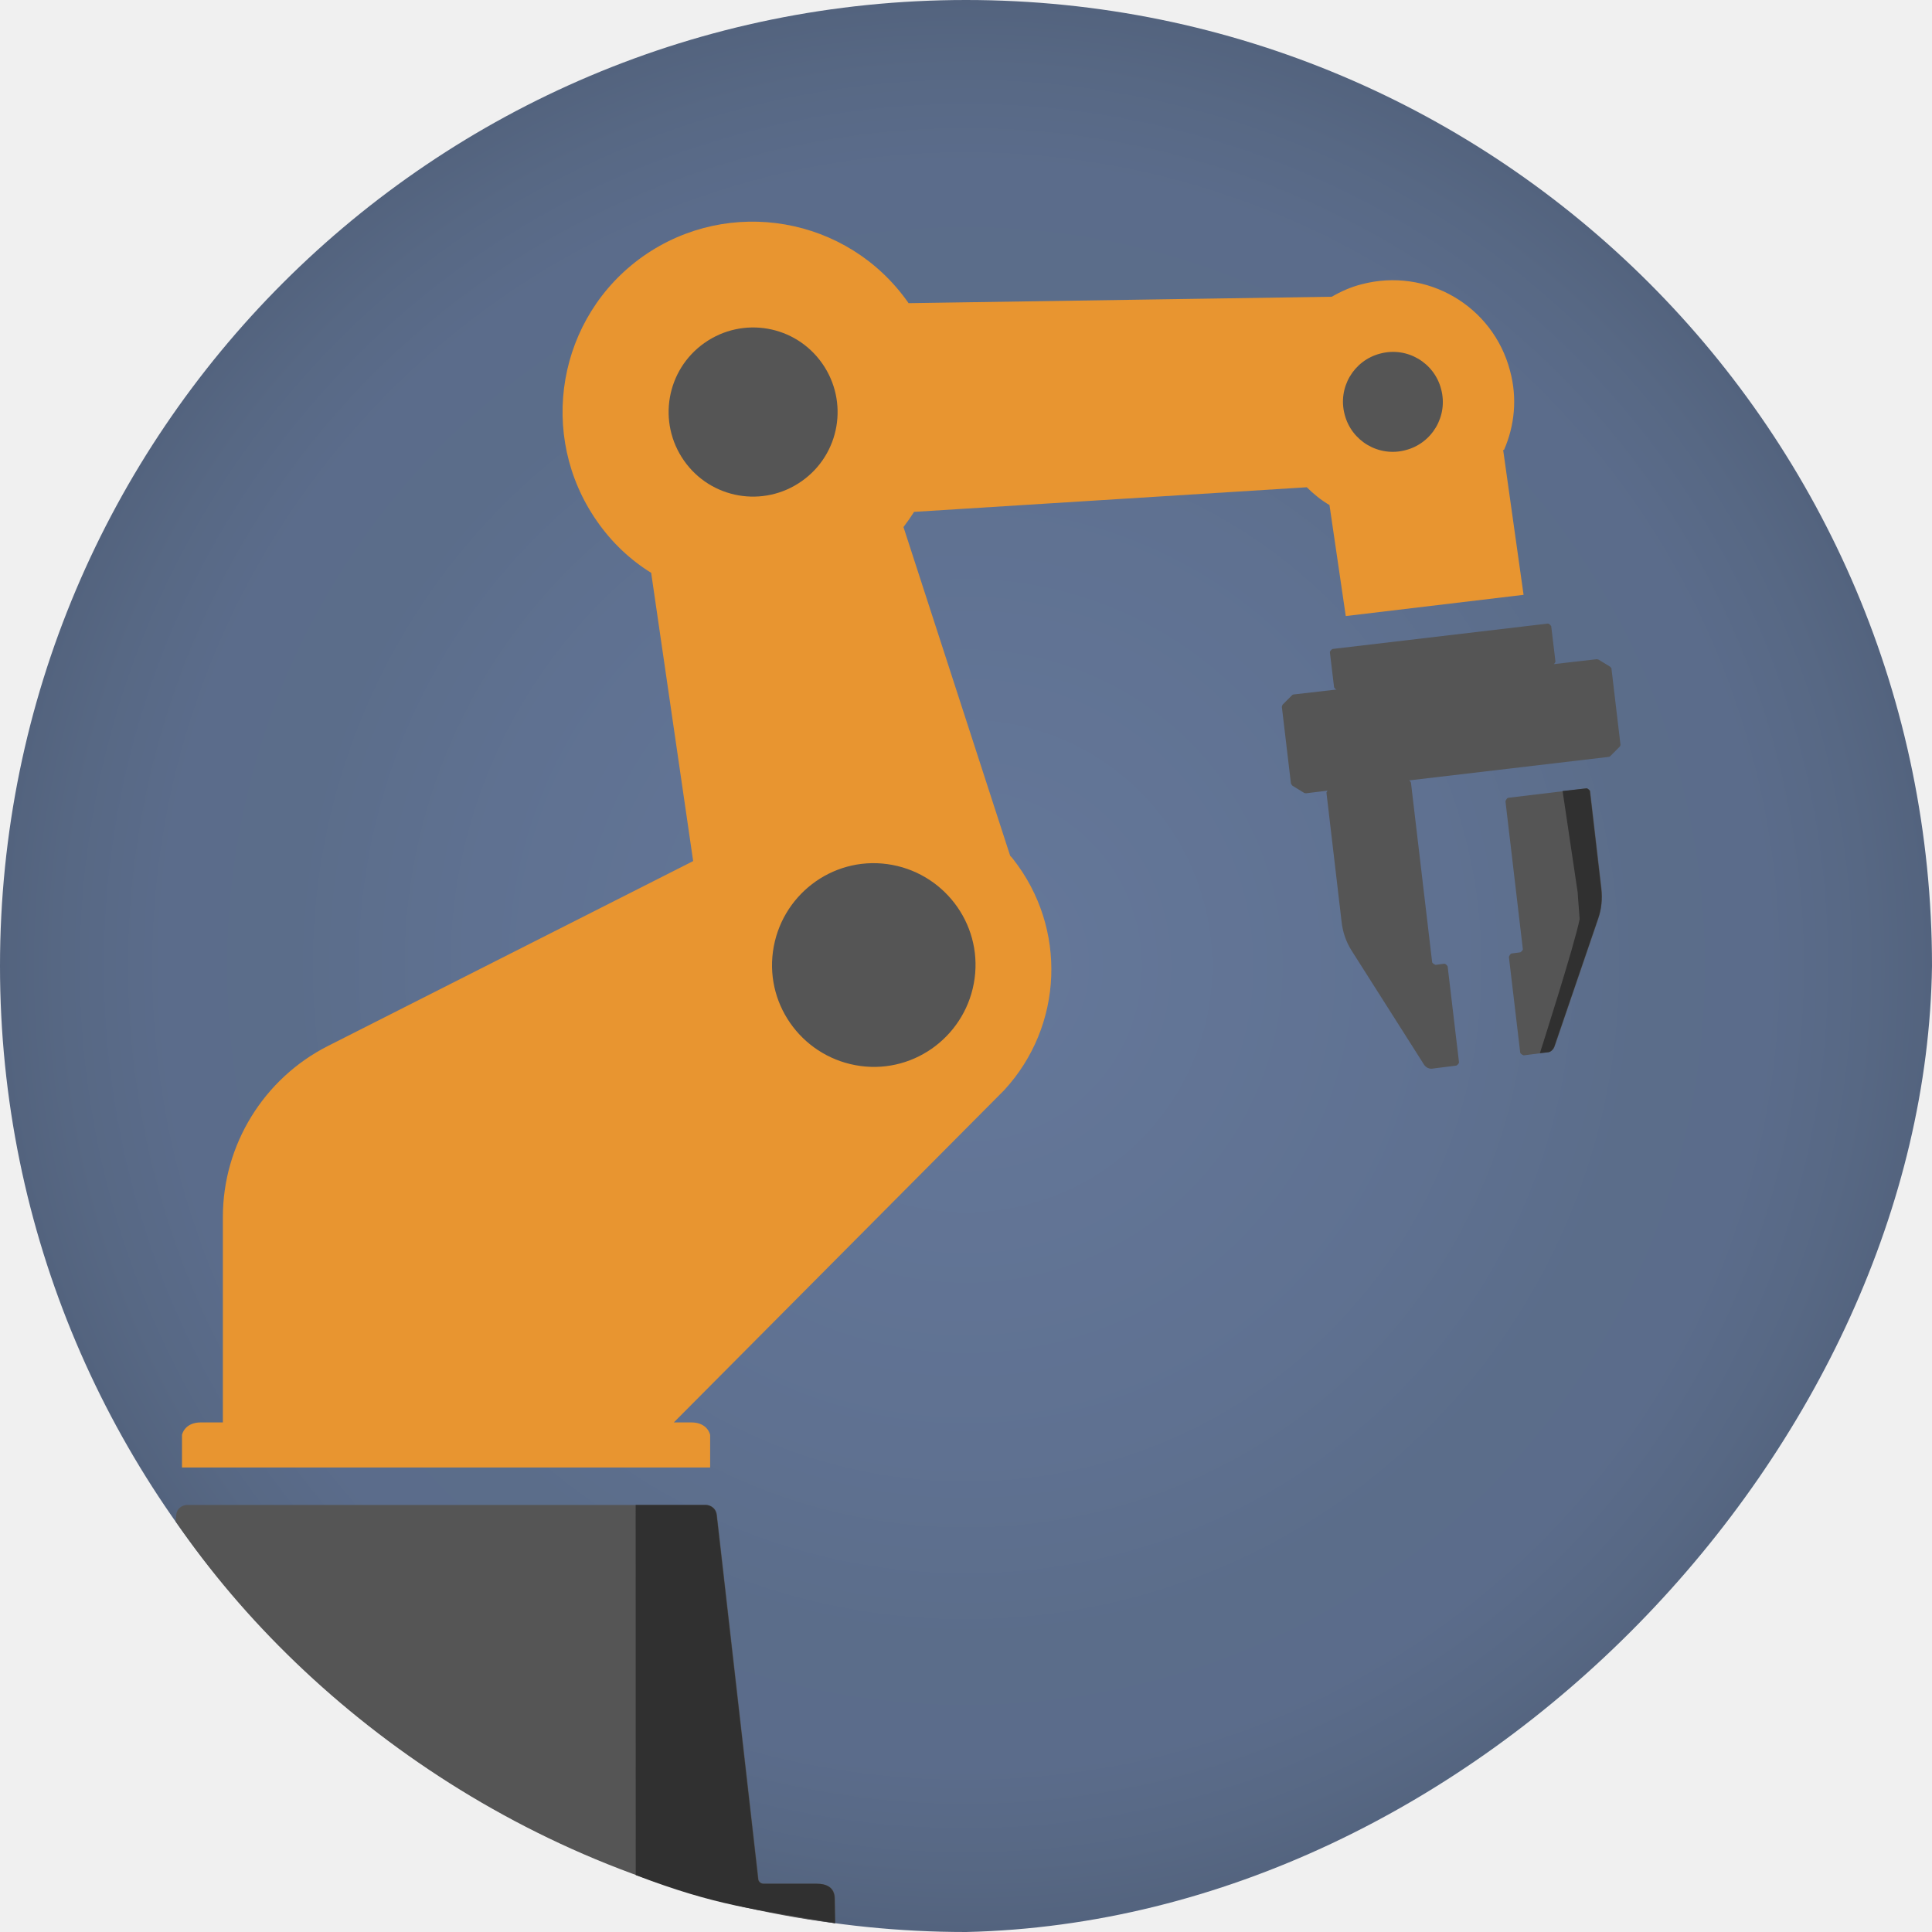
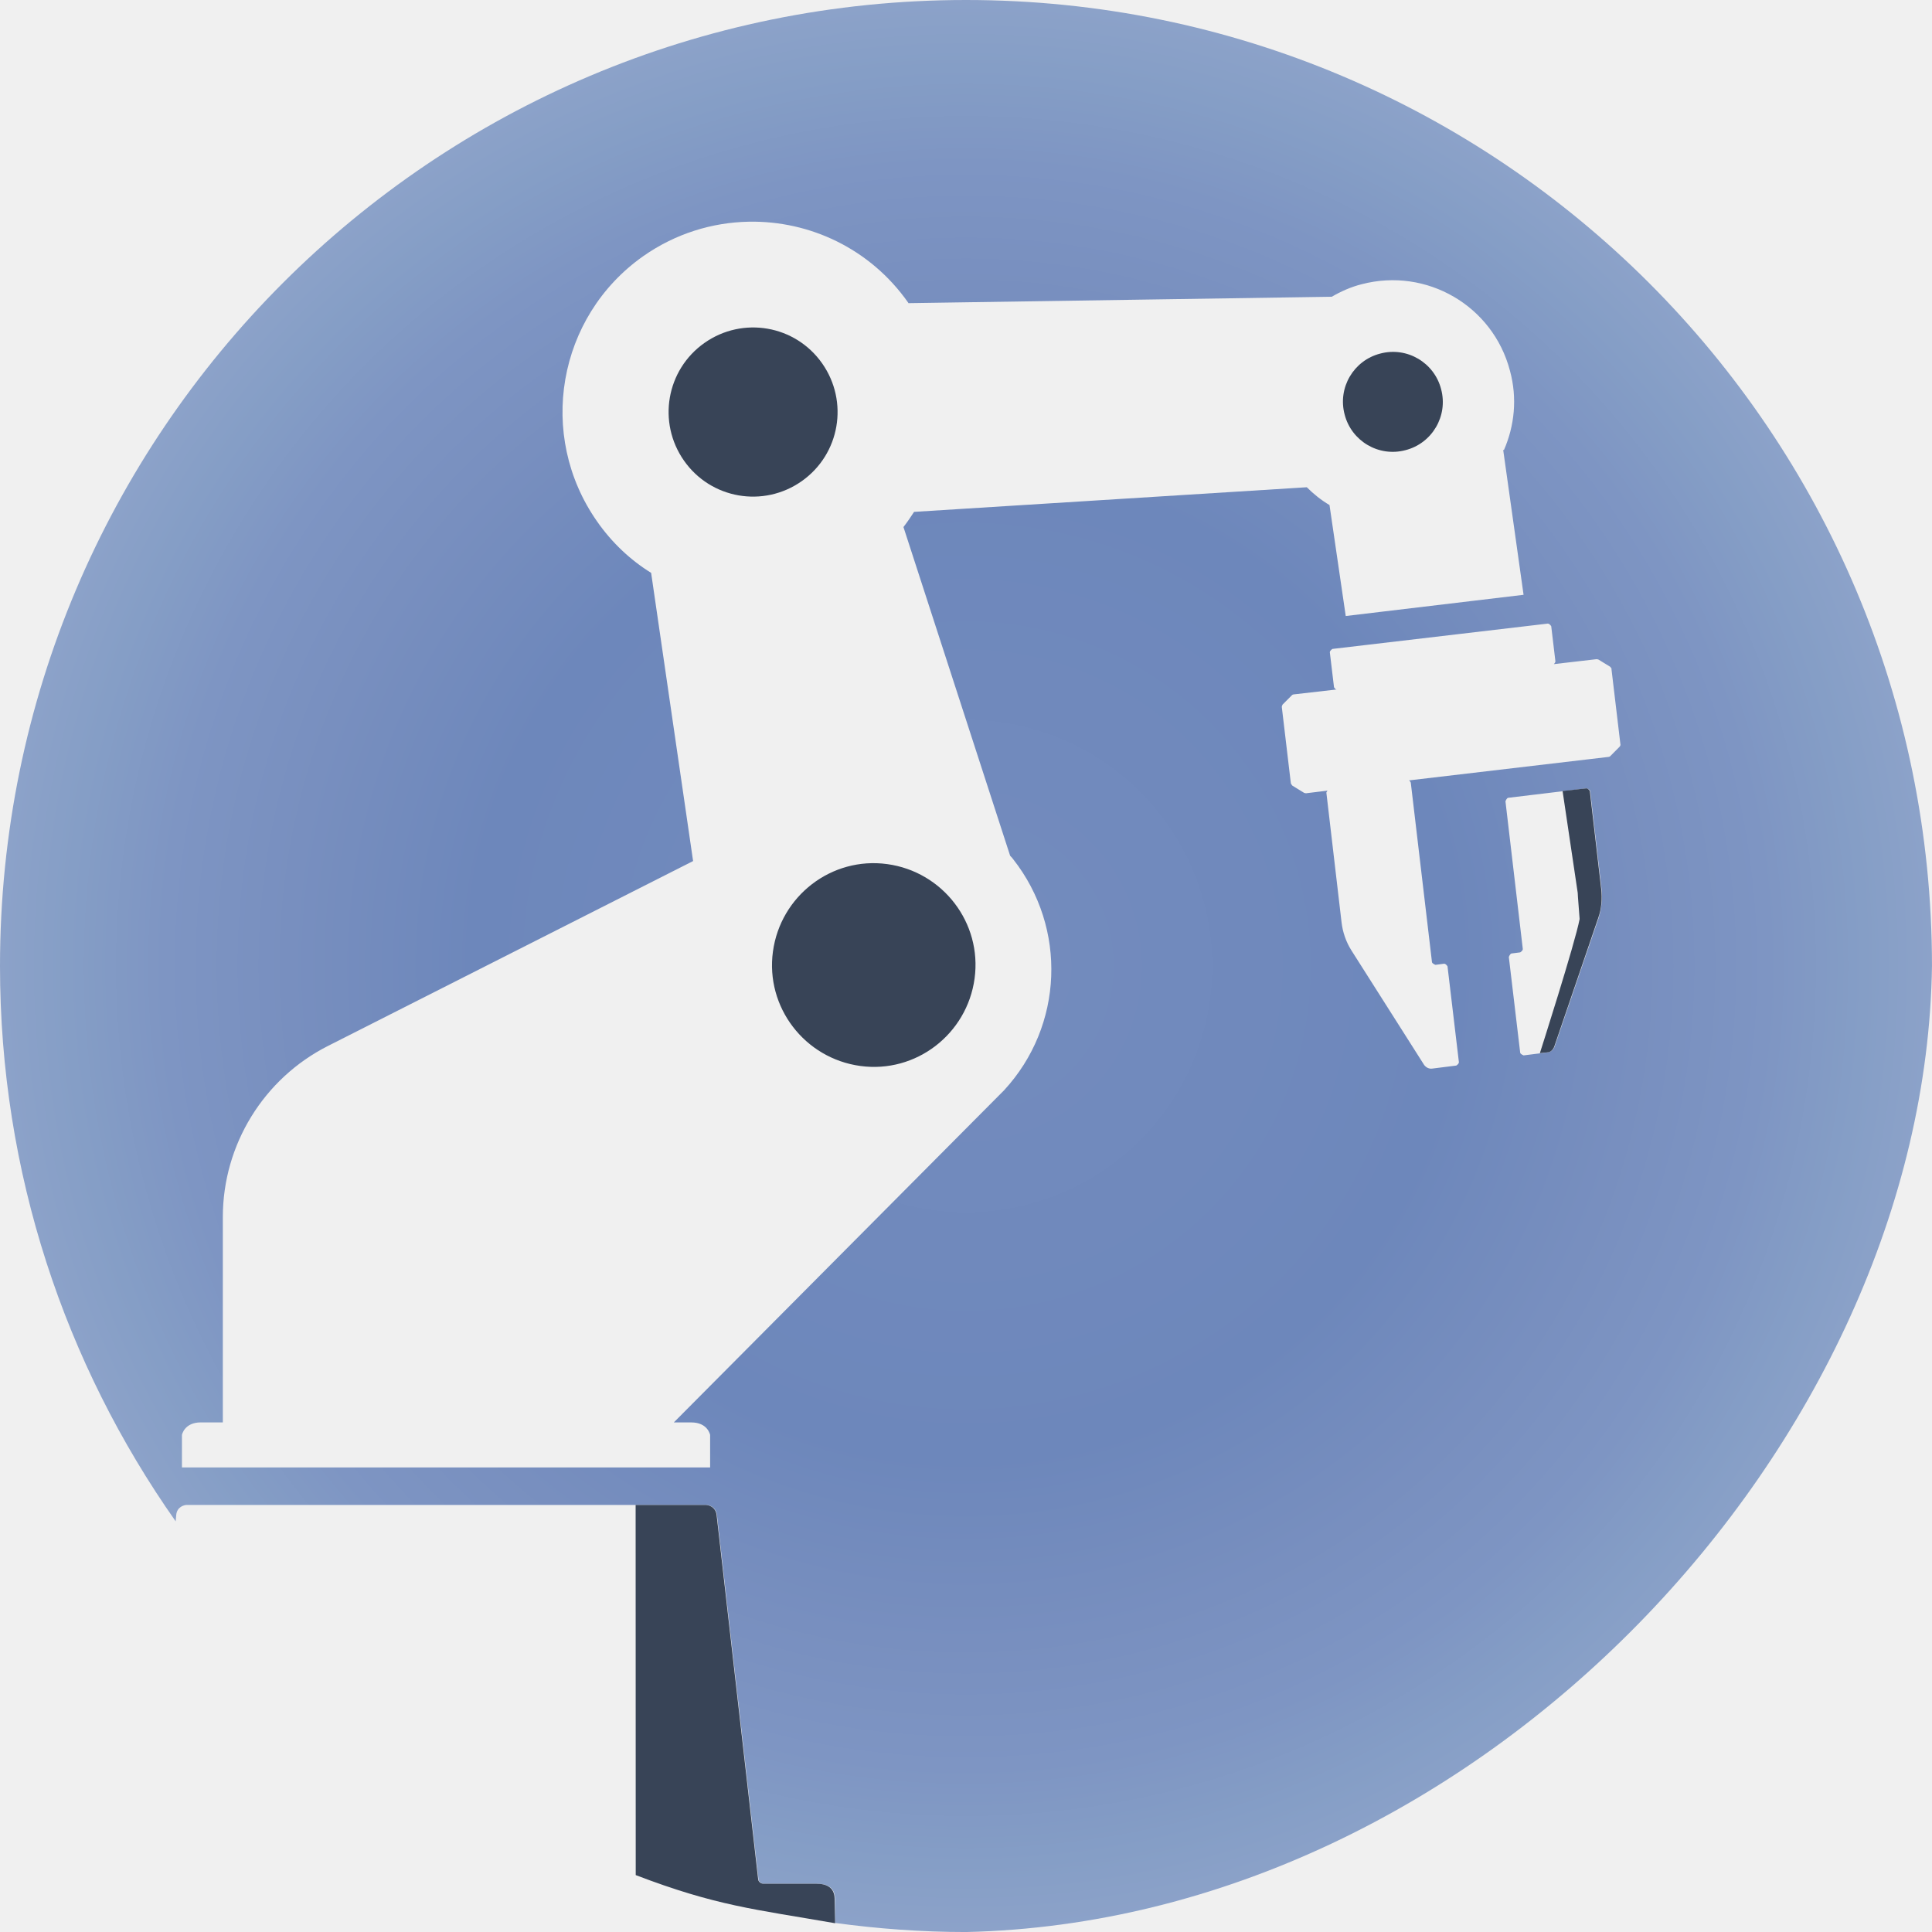
- <svg xmlns="http://www.w3.org/2000/svg" xmlns:xlink="http://www.w3.org/1999/xlink" id="artwork" viewBox="0 0 64.08 64.08" version="1.1" width="64.08" height="64.08">
-   <defs id="defs90021">
-     <style id="style90006">
+ <svg xmlns="http://www.w3.org/2000/svg" id="artwork" viewBox="0 0 76.895 76.896" version="1.1" width="76.895" height="76.896">
+   <defs id="defs1167">
+     <style id="style1152">
      .cls-1 {
-         fill: #0e4377;
+         fill: #4d4d4d;
      }

-       .cls-1, .cls-2, .cls-3, .cls-4 {
+       .cls-1, .cls-2, .cls-3, .cls-4, .cls-5 {
        stroke-width: 0px;
      }

      .cls-2 {
+         fill: #0e4377;
+       }
+ 
+       .cls-3 {
        fill: #1976d2;
      }

-       .cls-3 {
+       .cls-4 {
        fill: #fff;
      }

-       .cls-4 {
+       .cls-5 {
        fill: url(#radial-gradient);
      }
    </style>
-     <radialGradient id="radial-gradient" cx="38.88" cy="32.04" fx="38.88" fy="32.04" r="32.04" gradientUnits="userSpaceOnUse">
-       <stop offset="0" stop-color="#1976d2" id="stop90008" />
-       <stop offset=".51" stop-color="#1874d0" id="stop90010" />
-       <stop offset=".7" stop-color="#1871c9" id="stop90012" />
-       <stop offset=".83" stop-color="#166abd" id="stop90014" />
-       <stop offset=".93" stop-color="#1461ac" id="stop90016" />
-       <stop offset="1" stop-color="#13599e" id="stop90018" />
-     </radialGradient>
-     <radialGradient id="radial-gradient-4" cx="38.88" cy="32.04" fx="38.88" fy="32.04" r="32.04" gradientUnits="userSpaceOnUse" gradientTransform="translate(-6.84)">
-       <stop offset="0" stop-color="#1976d2" id="stop1154" style="stop-color:#848dae;stop-opacity:1" />
-       <stop offset=".51" stop-color="#1874d0" id="stop1156" style="stop-color:#7e90aa;stop-opacity:1" />
-       <stop offset=".7" stop-color="#1871c9" id="stop1158" style="stop-color:#7183a2;stop-opacity:1" />
-       <stop offset=".83" stop-color="#166abd" id="stop1160" style="stop-color:#637897;stop-opacity:1" />
-       <stop offset=".93" stop-color="#1461ac" id="stop1162" style="stop-color:#5d708e;stop-opacity:1" />
-       <stop offset="1" stop-color="#13599e" id="stop1164" style="stop-color:#586b88;stop-opacity:1" />
-     </radialGradient>
-     <radialGradient id="radial-gradient-8" cx="38.88" cy="32.04" fx="38.88" fy="32.04" r="32.04" gradientUnits="userSpaceOnUse" gradientTransform="translate(-6.84)" xlink:href="#radial-gradient-4">
-       <stop offset="0" stop-color="#1976d2" id="stop1154-8" style="stop-color:#929fb7;stop-opacity:1" />
-       <stop offset=".51" stop-color="#1874d0" id="stop1156-9" style="stop-color:#8494ae;stop-opacity:1" />
-       <stop offset=".7" stop-color="#1871c9" id="stop1158-1" style="stop-color:#7887a6;stop-opacity:1" />
-       <stop offset=".83" stop-color="#166abd" id="stop1160-7" style="stop-color:#6e7fa0;stop-opacity:1" />
-       <stop offset=".93" stop-color="#1461ac" id="stop1162-1" style="stop-color:#68809c;stop-opacity:1" />
-       <stop offset="1" stop-color="#13599e" id="stop1164-4" style="stop-color:#617294;stop-opacity:1" />
-     </radialGradient>
-     <radialGradient id="radial-gradient-0" cx="38.88" cy="32.04" fx="38.88" fy="32.04" r="32.04" gradientUnits="userSpaceOnUse" gradientTransform="translate(-6.84)">
-       <stop offset="0" stop-color="#1976d2" id="stop1154-4" style="stop-color:#65789a;stop-opacity:1" />
-       <stop offset=".51" stop-color="#1874d0" id="stop1156-7" style="stop-color:#5f7191;stop-opacity:1" />
-       <stop offset=".7" stop-color="#1871c9" id="stop1158-9" style="stop-color:#5b6d8a;stop-opacity:1" />
-       <stop offset=".83" stop-color="#166abd" id="stop1160-0" style="stop-color:#5b6c8b;stop-opacity:1" />
-       <stop offset=".93" stop-color="#1461ac" id="stop1162-10" style="stop-color:#576884;stop-opacity:1" />
-       <stop offset="1" stop-color="#13599e" id="stop1164-9" style="stop-color:#53637e;stop-opacity:1" />
+     <radialGradient id="radial-gradient" cx="38.88" cy="32.04" fx="38.88" fy="32.04" r="32.04" gradientUnits="userSpaceOnUse" gradientTransform="matrix(1.2,0,0,1.2,-8.208661,0)">
+       <stop offset="0" stop-color="#1976d2" id="stop1154" style="stop-color:#748cbe;stop-opacity:1" />
+       <stop offset=".51" stop-color="#1874d0" id="stop1156" style="stop-color:#6d87bb;stop-opacity:1" />
+       <stop offset=".7" stop-color="#1871c9" id="stop1158" style="stop-color:#788fbf;stop-opacity:1" />
+       <stop offset=".83" stop-color="#166abd" id="stop1160" style="stop-color:#7e95c3;stop-opacity:1" />
+       <stop offset=".93" stop-color="#1461ac" id="stop1162" style="stop-color:#859ec6;stop-opacity:1" />
+       <stop offset="1" stop-color="#13599e" id="stop1164" style="stop-color:#8ca2c9;stop-opacity:1" />
    </radialGradient>
  </defs>
-   <path class="cls-5" d="M 64.08,32.04 C 64.08,14.34 49.73,0 32.04,0 14.35,0 0,14.34 0,32.04 0,49.74 14.34,64.08 32.04,64.08 49.016,63.697 63.855,47.89 64.08,32.04 Z" id="path1195" style="fill:url(#radial-gradient-0);stroke-width:0px" />
-   <g id="g92492" transform="matrix(1.03378,0,0,1.020215,-9.840374,-1.35871)">
-     <path class="cls-4" d="m 57.771,15.966 c 0.34,-0.788 0.437,-1.687 0.194,-2.586 -0.546,-2.106 -2.671,-3.362 -4.758,-2.807 -0.34,0.086 -0.668,0.234 -0.959,0.406 l -13.583,0.209 c 0,0 0,-0.012 -0.012,-0.025 -1.942,-2.795 -5.742,-3.46 -8.497,-1.502 -2.756,1.97 -3.411,5.824 -1.481,8.619 0.473,0.69 1.068,1.256 1.736,1.675 l 1.347,9.371 -11.714,6.009 c -2.064,1.059 -3.375,3.214 -3.375,5.566 v 6.674 h -0.704 c -0.534,0 -0.607,0.406 -0.607,0.406 v 1.059 H 32.303 v -1.059 c 0,0 -0.073,-0.406 -0.607,-0.406 h -0.558 l 10.597,-10.799 c 1.906,-2.093 2.027,-5.27 0.291,-7.511 -0.024,-0.037 -0.061,-0.074 -0.097,-0.111 l -3.423,-10.688 c 0.121,-0.16 0.231,-0.32 0.34,-0.493 l 12.6,-0.8 c 0.219,0.222 0.461,0.419 0.728,0.579 l 0.522,3.608 5.705,-0.69 -0.656,-4.716 z" id="path1197" style="fill:#e89530;fill-opacity:1" />
-     <path class="cls-4" d="m 61.23,23.083 c 0,0 -0.024,-0.049 -0.049,-0.074 l -0.376,-0.234 c 0,0 -0.036,-0.012 -0.061,-0.012 L 59.373,22.923 c 0,0 0.061,-0.062 0.049,-0.099 l -0.134,-1.133 c 0,0 -0.049,-0.086 -0.109,-0.086 l -6.907,0.825 c 0,0 -0.085,0.049 -0.085,0.111 l 0.134,1.133 c 0,0 0.036,0.074 0.085,0.074 L 51.034,23.908 c 0,0 -0.036,0 -0.061,0.025 l -0.303,0.308 c 0,0 -0.024,0.049 -0.024,0.074 l 0.291,2.487 c 0,0 0.024,0.049 0.049,0.074 l 0.376,0.234 c 0,0 0.036,0.012 0.061,0.012 l 0.692,-0.086 c 0,0 -0.049,0.049 -0.036,0.086 l 0.486,4.199 c 0.036,0.32 0.146,0.64 0.316,0.911 l 2.331,3.719 c 0.061,0.086 0.158,0.135 0.255,0.123 l 0.777,-0.099 c 0,0 0.085,-0.049 0.085,-0.111 l -0.364,-3.115 c 0,0 -0.049,-0.086 -0.109,-0.086 l -0.279,0.037 c 0,0 -0.097,-0.037 -0.109,-0.086 l -0.68,-5.837 c 0,0 -0.024,-0.062 -0.061,-0.074 L 61.121,25.94 c 0,0 0.036,0 0.061,-0.025 l 0.303,-0.308 c 0,0 0.036,-0.049 0.024,-0.074 l -0.291,-2.487 z" id="path1199" style="fill:#555555;fill-opacity:1" />
-     <path class="cls-4" d="m 23.842,50.259 h -7.587 -0.74 c -0.085,0 -0.316,0.062 -0.34,0.32 l -0.02,0.218 c 4.331,6.42 12.055,11.912 21.158,13.059 l -0.004,-0.804 c -0.002,-0.357 -0.255,-0.48 -0.583,-0.48 h -1.699 c -0.085,0 -0.158,-0.062 -0.17,-0.135 L 32.522,50.579 c -0.036,-0.259 -0.255,-0.32 -0.34,-0.32 h -0.74 -7.587 z" id="path1201" style="fill:#555555;fill-opacity:1" />
-     <path class="cls-2" d="m 29.916,62.292 c 2.599,1.006 3.803,1.107 6.397,1.565 l -0.016,-0.804 c -0.007,-0.357 -0.255,-0.48 -0.583,-0.48 H 34.015 c -0.085,0 -0.158,-0.062 -0.17,-0.135 L 32.51,50.579 c -0.036,-0.259 -0.255,-0.32 -0.34,-0.32 h -0.74 -1.517" id="path1203" style="fill:#303030;fill-opacity:1" />
-     <path class="cls-2" d="m 31.466,16.31 c -0.862,-1.244 -0.571,-2.955 0.656,-3.83 1.226,-0.874 2.913,-0.579 3.775,0.665 0.862,1.244 0.571,2.955 -0.656,3.83 -1.226,0.874 -2.913,0.579 -3.775,-0.665 z" id="path1205" style="fill:#555555;fill-opacity:1" />
-     <path class="cls-2" d="m 40.788,33.143 c -0.243,1.81 -1.882,3.091 -3.666,2.844 -1.784,-0.246 -3.047,-1.909 -2.804,-3.719 0.243,-1.81 1.882,-3.091 3.666,-2.844 1.784,0.246 3.047,1.909 2.804,3.719 z" id="path1207" style="fill:#555555;fill-opacity:1" />
-     <path class="cls-2" d="m 54.615,15.966 c -0.862,0.234 -1.736,-0.296 -1.954,-1.157 -0.231,-0.874 0.291,-1.761 1.141,-1.982 0.862,-0.234 1.736,0.296 1.954,1.157 0.231,0.874 -0.291,1.761 -1.141,1.982 z" id="path1209" style="fill:#555555;fill-opacity:1" />
-     <path class="cls-4" d="m 58.378,32.195 -0.558,-4.815 c 0,0 0.036,-0.099 0.085,-0.111 l 2.525,-0.308 c 0,0 0.097,0.037 0.109,0.086 l 0.364,3.177 c 0.036,0.32 0,0.653 -0.097,0.96 l -1.408,4.174 c -0.036,0.099 -0.121,0.172 -0.218,0.185 l -0.777,0.099 c 0,0 -0.097,-0.037 -0.109,-0.086 l -0.364,-3.115 c 0,0 0.036,-0.099 0.085,-0.111 l 0.279,-0.037 c 0,0 0.085,-0.049 0.085,-0.111 z" id="path1211" style="fill:#555555;fill-opacity:1" />
-     <path class="cls-2" d="m 58.936,35.569 0.231,-0.025 c 0.097,0 0.182,-0.086 0.219,-0.185 l 1.408,-4.174 c 0.109,-0.308 0.134,-0.64 0.097,-0.96 l -0.364,-3.177 c 0,0 -0.049,-0.086 -0.109,-0.086 l -0.765,0.086 0.486,3.312 c 0,0 0,0.086 0.061,0.85 -0.146,0.788 -1.275,4.359 -1.275,4.359 z" id="path1213" style="fill:#303030;fill-opacity:1" />
+   <path id="path1195" style="fill:url(#radial-gradient)" class="cls-5" d="M 38.447,0 C 17.219,0 0,17.207 0,38.447 c 0,8.23 2.591,15.85 6.992,22.104 l 0.023,-0.26 c 0.03,-0.317 0.316,-0.393 0.422,-0.393 h 0.92 9.41 0.016 9.412 0.918 c 0.105,0 0.377,0.076 0.422,0.393 l 1.656,14.518 c 0.015,0.09 0.106,0.166 0.211,0.166 h 2.109 c 0.407,0 0.721,0.151 0.723,0.588 l 0.004,0.973 c 1.704,0.231 3.441,0.361 5.209,0.361 C 58.818,76.444 76.624,57.461 76.895,38.447 76.895,17.207 59.675,0 38.447,0 Z m -8.646,8.824 c 2.427,-0.046 4.834,1.074 6.34,3.213 0.015,0.015 0.014,0.029 0.014,0.029 L 53.006,11.811 c 0.361,-0.211 0.768,-0.393 1.189,-0.498 2.59,-0.678 5.225,0.86 5.902,3.438 0.301,1.1 0.181,2.201 -0.24,3.166 l -0.029,-0.016 0.812,5.773 -7.078,0.844 -0.646,-4.416 c -0.331,-0.196 -0.633,-0.438 -0.904,-0.709 l -15.631,0.98 c -0.136,0.211 -0.271,0.408 -0.422,0.604 l 4.246,13.084 c 0.045,0.045 0.091,0.091 0.121,0.137 2.153,2.744 2.003,6.633 -0.361,9.195 l -13.146,13.221 h 0.693 c 0.663,0 0.752,0.498 0.752,0.498 V 58.406 H 7.242 v -1.295 c 0,0 0.091,-0.498 0.754,-0.498 h 0.873 v -8.172 c 0,-2.879 1.626,-5.516 4.186,-6.812 L 27.586,34.271 25.916,22.801 C 25.088,22.288 24.349,21.594 23.762,20.75 21.367,17.328 22.181,12.609 25.6,10.197 26.881,9.298 28.344,8.852 29.801,8.824 Z M 61.604,24.82 c 0.075,0 0.137,0.105 0.137,0.105 L 61.906,26.312 c 0.015,0.045 -0.061,0.121 -0.061,0.121 l 1.701,-0.197 c 0.03,0 0.076,0.016 0.076,0.016 l 0.467,0.287 c 0.021,0.021 0.036,0.051 0.047,0.07 l -0.002,-0.025 0.014,0.045 c 0,0 -0.007,-0.011 -0.012,-0.02 l 0.359,3.02 c 0.015,0.03 -0.031,0.09 -0.031,0.09 l -0.375,0.377 c -0.03,0.03 -0.076,0.031 -0.076,0.031 l -7.936,0.934 c 0.045,0.015 0.074,0.09 0.074,0.09 l 0.844,7.146 c 0.015,0.06 0.137,0.105 0.137,0.105 l 0.346,-0.045 c 0.075,0 0.135,0.105 0.135,0.105 l 0.453,3.814 c 0,0.075 -0.105,0.135 -0.105,0.135 l -0.965,0.121 c -0.12,0.015 -0.241,-0.045 -0.316,-0.15 l -2.891,-4.553 c -0.211,-0.332 -0.347,-0.723 -0.393,-1.115 l -0.602,-5.141 c -0.015,-0.045 0.045,-0.105 0.045,-0.105 l -0.857,0.105 c -0.03,0 -0.076,-0.016 -0.076,-0.016 l -0.467,-0.287 c -0.03,-0.03 -0.061,-0.09 -0.061,-0.09 l -0.361,-3.045 c 0,-0.03 0.031,-0.092 0.031,-0.092 l 0.375,-0.375 c 0.03,-0.03 0.076,-0.031 0.076,-0.031 l 1.701,-0.195 c -0.06,0 -0.105,-0.092 -0.105,-0.092 l -0.166,-1.387 c 0,-0.075 0.105,-0.135 0.105,-0.135 z m 1.553,6.557 c 0,0 0.12,0.045 0.135,0.105 l 0.451,3.891 c 0.045,0.392 0.001,0.799 -0.119,1.176 L 61.875,41.658 c -0.045,0.121 -0.151,0.211 -0.271,0.227 l -0.963,0.121 c 0,0 -0.12,-0.045 -0.135,-0.105 l -0.453,-3.814 c 0,0 0.045,-0.122 0.105,-0.137 l 0.348,-0.045 c 0,0 0.098,-0.056 0.104,-0.129 l -0.691,-5.885 c 0,0 0.045,-0.122 0.105,-0.137 z" />
+   <g id="g92492" transform="matrix(1.240535,0,0,1.224258,-11.80911,-1.630452)">
+     <path class="cls-2" d="m 29.916,62.292 c 2.599,1.006 3.803,1.107 6.397,1.565 l -0.016,-0.804 c -0.007,-0.357 -0.255,-0.48 -0.583,-0.48 H 34.015 c -0.085,0 -0.158,-0.062 -0.17,-0.135 L 32.51,50.579 c -0.036,-0.259 -0.255,-0.32 -0.34,-0.32 h -0.74 -1.517" id="path1203" style="fill:#384457;fill-opacity:1" />
+     <path class="cls-2" d="m 31.466,16.31 c -0.862,-1.244 -0.571,-2.955 0.656,-3.83 1.226,-0.874 2.913,-0.579 3.775,0.665 0.862,1.244 0.571,2.955 -0.656,3.83 -1.226,0.874 -2.913,0.579 -3.775,-0.665 z" id="path1205" style="fill:#384457;fill-opacity:1" />
+     <path class="cls-2" d="m 40.788,33.143 c -0.243,1.81 -1.882,3.091 -3.666,2.844 -1.784,-0.246 -3.047,-1.909 -2.804,-3.719 0.243,-1.81 1.882,-3.091 3.666,-2.844 1.784,0.246 3.047,1.909 2.804,3.719 z" id="path1207" style="fill:#384457;fill-opacity:1" />
+     <path class="cls-2" d="m 54.615,15.966 c -0.862,0.234 -1.736,-0.296 -1.954,-1.157 -0.231,-0.874 0.291,-1.761 1.141,-1.982 0.862,-0.234 1.736,0.296 1.954,1.157 0.231,0.874 -0.291,1.761 -1.141,1.982 z" id="path1209" style="fill:#384457;fill-opacity:1" />
+     <path class="cls-2" d="m 58.936,35.569 0.231,-0.025 c 0.097,0 0.182,-0.086 0.219,-0.185 l 1.408,-4.174 c 0.109,-0.308 0.134,-0.64 0.097,-0.96 l -0.364,-3.177 c 0,0 -0.049,-0.086 -0.109,-0.086 l -0.765,0.086 0.486,3.312 c 0,0 0,0.086 0.061,0.85 -0.146,0.788 -1.275,4.359 -1.275,4.359 z" id="path1213" style="fill:#384457;fill-opacity:1" />
  </g>
</svg>
